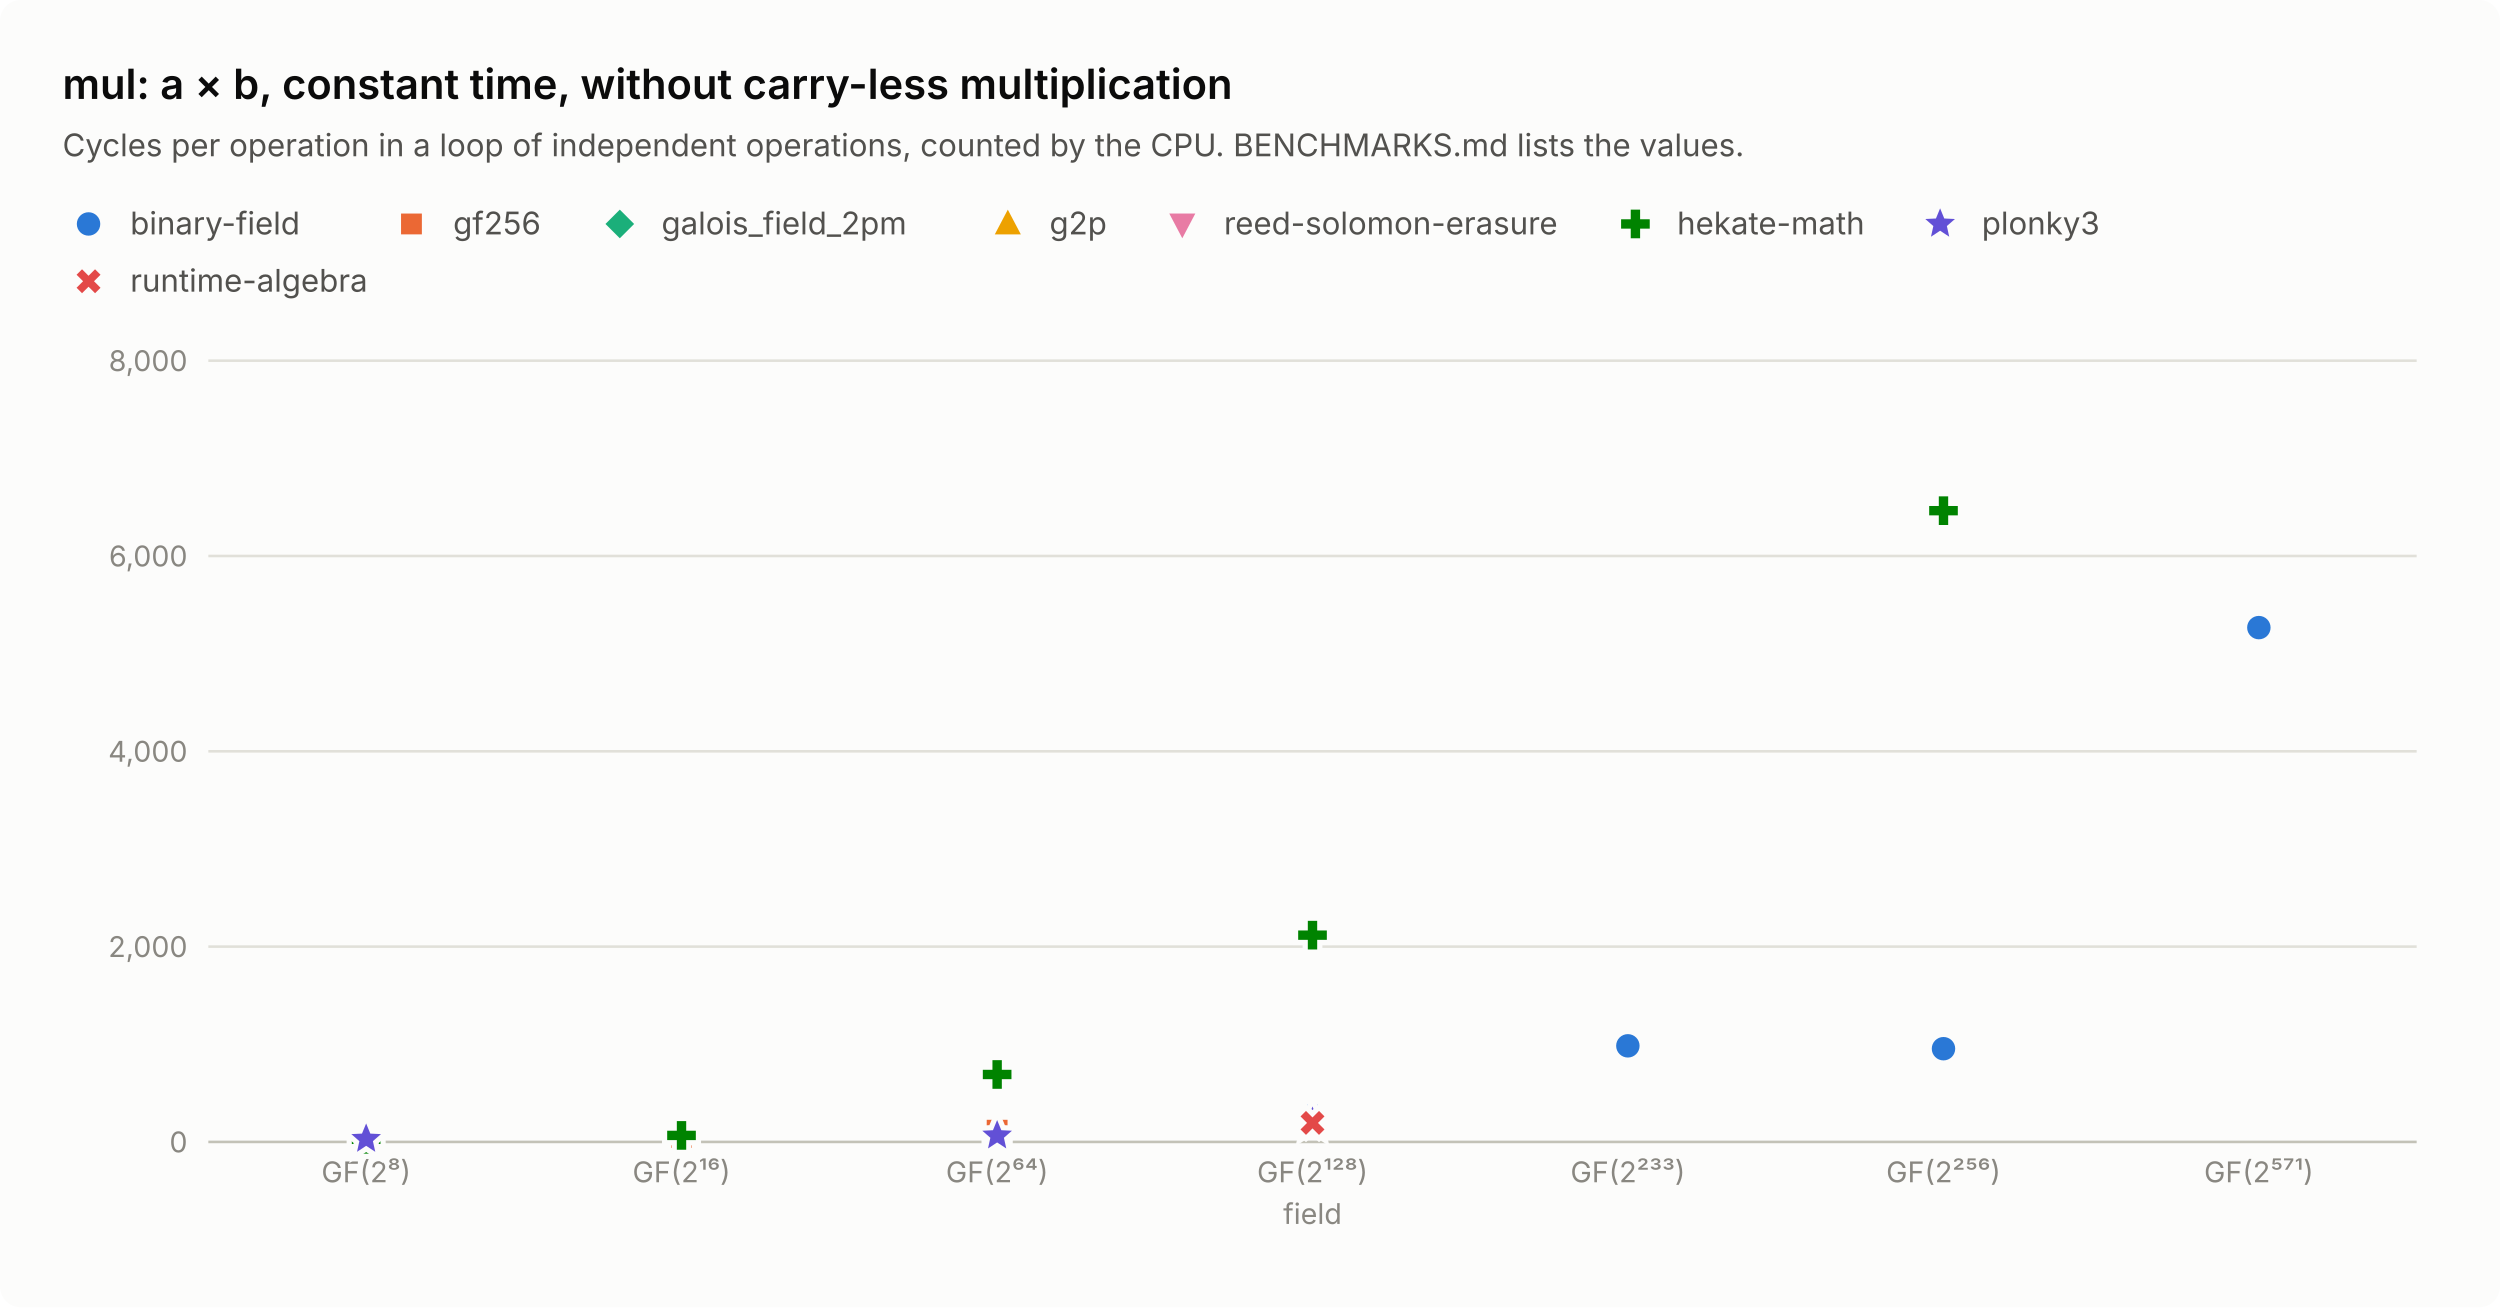
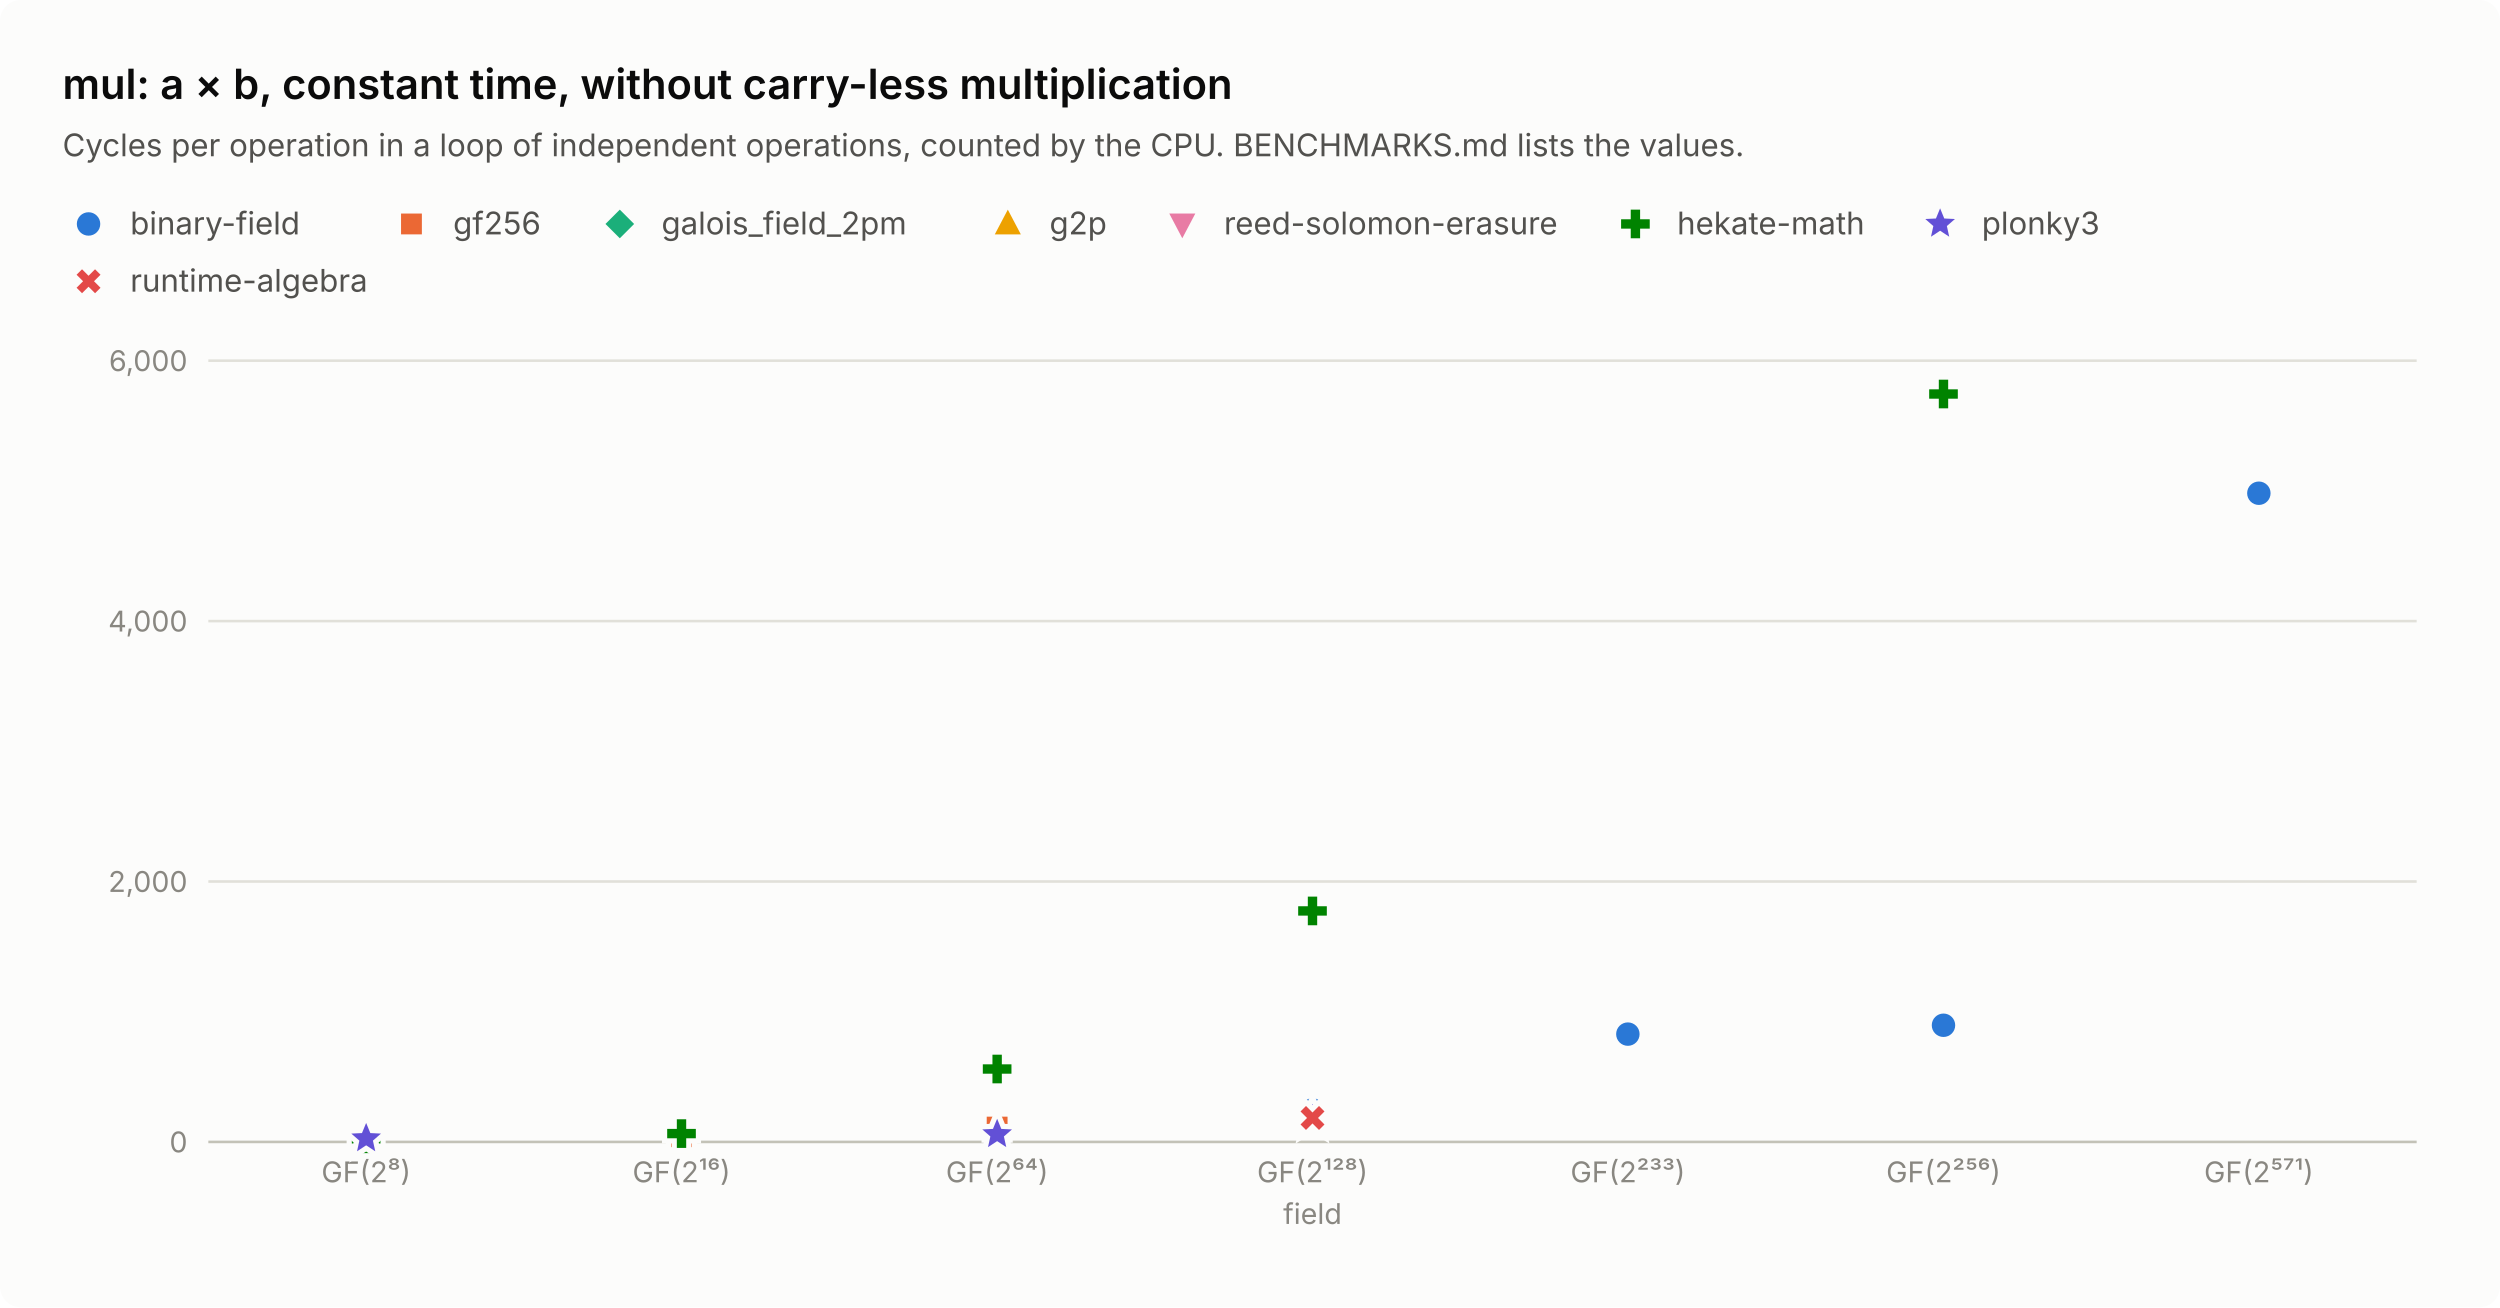
<svg xmlns="http://www.w3.org/2000/svg" width="960" height="502" viewBox="0 0 960 502" role="img" aria-labelledby="title description">
  <style>.grid,.axis{stroke-width:1}.title{font:600 16px system-ui, -apple-system, "Segoe UI", sans-serif}.subtitle,.legend{font:12px system-ui, -apple-system, "Segoe UI", sans-serif}.tick{font:11px system-ui, -apple-system, "Segoe UI", sans-serif;font-variant-numeric:tabular-nums}.line{fill:none;stroke-width:2;stroke-linejoin:round;stroke-linecap:round}.marker{stroke-width:4;paint-order:stroke}.surface{fill:#fcfcfb}.grid{stroke:#e1e0d9}.axis{stroke:#c3c2b7}.title{fill:#0b0b0b}.subtitle,.legend{fill:#52514e}.tick{fill:#898781}.marker{stroke:#fcfcfb}.c0 .line{stroke:#2a78d6}.c0 .marker{fill:#2a78d6}.c1 .line{stroke:#eb6834}.c1 .marker{fill:#eb6834}.c2 .line{stroke:#1baf7a}.c2 .marker{fill:#1baf7a}.c3 .line{stroke:#eda100}.c3 .marker{fill:#eda100}.c4 .line{stroke:#e87ba4}.c4 .marker{fill:#e87ba4}.c5 .line{stroke:#008300}.c5 .marker{fill:#008300}.c6 .line{stroke:#6250d6}.c6 .marker{fill:#6250d6}.c7 .line{stroke:#e34948}.c7 .marker{fill:#e34948}@media (prefers-color-scheme: dark){.surface{fill:#1a1a19}.grid{stroke:#2c2c2a}.axis{stroke:#383835}.title{fill:#f0efec}.subtitle,.legend{fill:#c3c2b7}.tick{fill:#898781}.marker{stroke:#1a1a19}.c0 .line{stroke:#3987e5}.c0 .marker{fill:#3987e5}.c1 .line{stroke:#d95926}.c1 .marker{fill:#d95926}.c2 .line{stroke:#199e70}.c2 .marker{fill:#199e70}.c3 .line{stroke:#c98500}.c3 .marker{fill:#c98500}.c4 .line{stroke:#d55181}.c4 .marker{fill:#d55181}.c5 .line{stroke:#008300}.c5 .marker{fill:#008300}.c6 .line{stroke:#9085e9}.c6 .marker{fill:#9085e9}.c7 .line{stroke:#e66767}.c7 .marker{fill:#e66767}}</style>
  <rect class="surface" width="960" height="502" rx="8" />
  <text class="title" x="24" y="38">mul: a × b, constant time, without carry-less multiplication</text>
  <text class="subtitle" x="24" y="60">Cycles per operation in a loop of independent operations, counted by the CPU. BENCHMARKS.md lists the values.</text>
  <g class="c0">
    <path class="marker" transform="translate(34,86)" d="M0,-4.5A4.5,4.5 0 1 1 0,4.5A4.5,4.5 0 1 1 0,-4.5Z" />
  </g>
  <text class="legend" x="50" y="90">binary-field</text>
  <g class="c1">
    <path class="marker" transform="translate(158,86)" d="M-4,-4H4V4H-4Z" />
  </g>
  <text class="legend" x="174" y="90">gf256</text>
  <g class="c2">
    <path class="marker" transform="translate(238,86)" d="M0,-5.5L5.5,0L0,5.5L-5.5,0Z" />
  </g>
  <text class="legend" x="254" y="90">galois_field_2pm</text>
  <g class="c3">
    <path class="marker" transform="translate(387,86)" d="M0,-5.5L5,4H-5Z" />
  </g>
  <text class="legend" x="403" y="90">g2p</text>
  <g class="c4">
    <path class="marker" transform="translate(454,86)" d="M0,5.5L5,-4H-5Z" />
  </g>
  <text class="legend" x="470" y="90">reed-solomon-erasure</text>
  <g class="c5">
    <path class="marker" transform="translate(628,86)" d="M-1.8,-5.5H1.8V-1.8H5.5V1.8H1.8V5.5H-1.8V1.8H-5.5V-1.8H-1.8Z" />
  </g>
  <text class="legend" x="644" y="90">hekate-math</text>
  <g class="c6">
    <path class="marker" transform="translate(745,86)" d="M0,-6L1.6,-2.1L5.7,-1.9L2.6,0.8L3.5,4.9L0,2.6L-3.5,4.9L-2.6,0.8L-5.7,-1.9L-1.6,-2.1Z" />
  </g>
  <text class="legend" x="761" y="90">plonky3</text>
  <g class="c7">
    <path class="marker" transform="translate(34,108)" d="M-4.6,-2.5L-2.5,-4.6L0,-2.1L2.5,-4.6L4.6,-2.5L2.1,0L4.6,2.5L2.5,4.6L0,2.1L-2.5,4.6L-4.6,2.5L-2.1,0Z" />
  </g>
  <text class="legend" x="50" y="112">runtime-algebra</text>
  <text class="tick" x="72" y="442.5" text-anchor="end">0</text>
-   <path class="grid" d="M80,363.5H928" />
-   <text class="tick" x="72" y="367.5" text-anchor="end">2,000</text>
-   <path class="grid" d="M80,288.5H928" />
-   <text class="tick" x="72" y="292.5" text-anchor="end">4,000</text>
-   <path class="grid" d="M80,213.5H928" />
-   <text class="tick" x="72" y="217.5" text-anchor="end">6,000</text>
+   <path class="grid" d="M80,338.5H928" />
+   <text class="tick" x="72" y="342.5" text-anchor="end">2,000</text>
+   <path class="grid" d="M80,238.5H928" />
+   <text class="tick" x="72" y="242.5" text-anchor="end">4,000</text>
  <path class="grid" d="M80,138.5H928" />
-   <text class="tick" x="72" y="142.5" text-anchor="end">8,000</text>
+   <text class="tick" x="72" y="142.5" text-anchor="end">6,000</text>
  <path class="axis" d="M80,438.5H928" />
  <text class="tick" x="140.6" y="454" text-anchor="middle">GF(2⁸)</text>
  <text class="tick" x="261.7" y="454" text-anchor="middle">GF(2¹⁶)</text>
  <text class="tick" x="382.9" y="454" text-anchor="middle">GF(2⁶⁴)</text>
  <text class="tick" x="504.0" y="454" text-anchor="middle">GF(2¹²⁸)</text>
  <text class="tick" x="625.1" y="454" text-anchor="middle">GF(2²³³)</text>
  <text class="tick" x="746.3" y="454" text-anchor="middle">GF(2²⁵⁶)</text>
  <text class="tick" x="867.4" y="454" text-anchor="middle">GF(2⁵⁷¹)</text>
  <text class="tick" x="504.0" y="470" text-anchor="middle">field</text>
  <g class="c0">
-     <path class="marker" transform="translate(140.6,436.9)" d="M0,-4.5A4.5,4.5 0 1 1 0,4.5A4.5,4.5 0 1 1 0,-4.5Z" />
-     <path class="marker" transform="translate(261.7,436.3)" d="M0,-4.5A4.5,4.5 0 1 1 0,4.5A4.5,4.5 0 1 1 0,-4.5Z" />
-     <path class="marker" transform="translate(382.9,435.1)" d="M0,-4.5A4.5,4.5 0 1 1 0,4.5A4.5,4.5 0 1 1 0,-4.5Z" />
-     <path class="marker" transform="translate(504.0,428.3)" d="M0,-4.5A4.5,4.5 0 1 1 0,4.5A4.5,4.5 0 1 1 0,-4.5Z" />
-     <path class="marker" transform="translate(625.1,401.6)" d="M0,-4.5A4.5,4.5 0 1 1 0,4.5A4.5,4.5 0 1 1 0,-4.5Z" />
-     <path class="marker" transform="translate(746.3,402.7)" d="M0,-4.5A4.5,4.5 0 1 1 0,4.5A4.5,4.5 0 1 1 0,-4.5Z" />
-     <path class="marker" transform="translate(867.4,241.0)" d="M0,-4.5A4.5,4.5 0 1 1 0,4.5A4.5,4.5 0 1 1 0,-4.5Z" />
+     <path class="marker" transform="translate(140.6,436.6)" d="M0,-4.5A4.5,4.5 0 1 1 0,4.5A4.5,4.5 0 1 1 0,-4.5Z" />
+     <path class="marker" transform="translate(261.7,435.7)" d="M0,-4.5A4.5,4.5 0 1 1 0,4.5A4.5,4.5 0 1 1 0,-4.5Z" />
+     <path class="marker" transform="translate(382.9,434.7)" d="M0,-4.5A4.5,4.5 0 1 1 0,4.5A4.5,4.5 0 1 1 0,-4.5Z" />
+     <path class="marker" transform="translate(504.0,426.2)" d="M0,-4.5A4.5,4.5 0 1 1 0,4.5A4.5,4.5 0 1 1 0,-4.5Z" />
+     <path class="marker" transform="translate(625.1,397.1)" d="M0,-4.5A4.5,4.5 0 1 1 0,4.5A4.5,4.5 0 1 1 0,-4.5Z" />
+     <path class="marker" transform="translate(746.3,393.7)" d="M0,-4.5A4.5,4.5 0 1 1 0,4.5A4.5,4.5 0 1 1 0,-4.5Z" />
+     <path class="marker" transform="translate(867.4,189.4)" d="M0,-4.5A4.5,4.5 0 1 1 0,4.5A4.5,4.5 0 1 1 0,-4.5Z" />
  </g>
  <g class="c1">
-     <path class="marker" transform="translate(261.7,436.8)" d="M-4,-4H4V4H-4Z" />
-     <path class="marker" transform="translate(382.9,434.0)" d="M-4,-4H4V4H-4Z" />
+     <path class="marker" transform="translate(261.7,436.5)" d="M-4,-4H4V4H-4Z" />
+     <path class="marker" transform="translate(382.9,432.8)" d="M-4,-4H4V4H-4Z" />
  </g>
  <g class="c2">
</g>
  <g class="c3">
</g>
  <g class="c4">
</g>
  <g class="c5">
-     <path class="marker" transform="translate(140.6,437.5)" d="M-1.8,-5.5H1.8V-1.8H5.5V1.8H1.8V5.5H-1.8V1.8H-5.5V-1.8H-1.8Z" />
-     <path class="marker" transform="translate(261.7,436.0)" d="M-1.8,-5.5H1.8V-1.8H5.5V1.8H1.8V5.5H-1.8V1.8H-5.5V-1.8H-1.8Z" />
-     <path class="marker" transform="translate(382.9,412.6)" d="M-1.8,-5.5H1.8V-1.8H5.5V1.8H1.8V5.5H-1.8V1.8H-5.5V-1.8H-1.8Z" />
-     <path class="marker" transform="translate(504.0,359.1)" d="M-1.8,-5.5H1.8V-1.8H5.5V1.8H1.8V5.5H-1.8V1.8H-5.5V-1.8H-1.8Z" />
-     <path class="marker" transform="translate(746.3,196.1)" d="M-1.8,-5.5H1.8V-1.8H5.5V1.8H1.8V5.5H-1.8V1.8H-5.5V-1.8H-1.8Z" />
+     <path class="marker" transform="translate(140.6,437.3)" d="M-1.8,-5.5H1.8V-1.8H5.5V1.8H1.8V5.5H-1.8V1.8H-5.5V-1.8H-1.8Z" />
+     <path class="marker" transform="translate(261.7,435.3)" d="M-1.8,-5.5H1.8V-1.8H5.5V1.8H1.8V5.5H-1.8V1.8H-5.5V-1.8H-1.8Z" />
+     <path class="marker" transform="translate(382.9,410.5)" d="M-1.8,-5.5H1.8V-1.8H5.5V1.8H1.8V5.5H-1.8V1.8H-5.5V-1.8H-1.8Z" />
+     <path class="marker" transform="translate(504.0,349.8)" d="M-1.8,-5.5H1.8V-1.8H5.5V1.8H1.8V5.5H-1.8V1.8H-5.5V-1.8H-1.8Z" />
+     <path class="marker" transform="translate(746.3,151.3)" d="M-1.8,-5.5H1.8V-1.8H5.5V1.8H1.8V5.5H-1.8V1.8H-5.5V-1.8H-1.8Z" />
  </g>
  <g class="c6">
-     <path class="marker" transform="translate(140.6,437.4)" d="M0,-6L1.6,-2.1L5.7,-1.9L2.6,0.8L3.5,4.9L0,2.6L-3.5,4.9L-2.6,0.8L-5.7,-1.9L-1.6,-2.1Z" />
-     <path class="marker" transform="translate(382.9,436.1)" d="M0,-6L1.6,-2.1L5.7,-1.9L2.6,0.8L3.5,4.9L0,2.6L-3.5,4.9L-2.6,0.8L-5.7,-1.9L-1.6,-2.1Z" />
-     <path class="marker" transform="translate(504.0,430.9)" d="M0,-6L1.6,-2.1L5.7,-1.9L2.6,0.8L3.5,4.9L0,2.6L-3.5,4.9L-2.6,0.8L-5.7,-1.9L-1.6,-2.1Z" />
+     <path class="marker" transform="translate(140.6,437.2)" d="M0,-6L1.6,-2.1L5.7,-1.9L2.6,0.8L3.5,4.9L0,2.6L-3.5,4.9L-2.6,0.8L-5.7,-1.9L-1.6,-2.1Z" />
+     <path class="marker" transform="translate(382.9,435.6)" d="M0,-6L1.6,-2.1L5.7,-1.9L2.6,0.8L3.5,4.9L0,2.6L-3.5,4.9L-2.6,0.8L-5.7,-1.9L-1.6,-2.1Z" />
+     <path class="marker" transform="translate(504.0,429.9)" d="M0,-6L1.6,-2.1L5.7,-1.9L2.6,0.8L3.5,4.9L0,2.6L-3.5,4.9L-2.6,0.8L-5.7,-1.9L-1.6,-2.1Z" />
  </g>
  <g class="c7">
-     <path class="marker" transform="translate(504.0,431.2)" d="M-4.6,-2.5L-2.5,-4.6L0,-2.1L2.5,-4.6L4.6,-2.5L2.1,0L4.6,2.5L2.5,4.6L0,2.1L-2.5,4.6L-4.6,2.5L-2.1,0Z" />
+     <path class="marker" transform="translate(504.0,429.3)" d="M-4.6,-2.5L-2.5,-4.6L0,-2.1L2.5,-4.6L4.6,-2.5L2.1,0L4.6,2.5L2.5,4.6L0,2.1L-2.5,4.6L-4.6,2.5L-2.1,0Z" />
  </g>
</svg>
